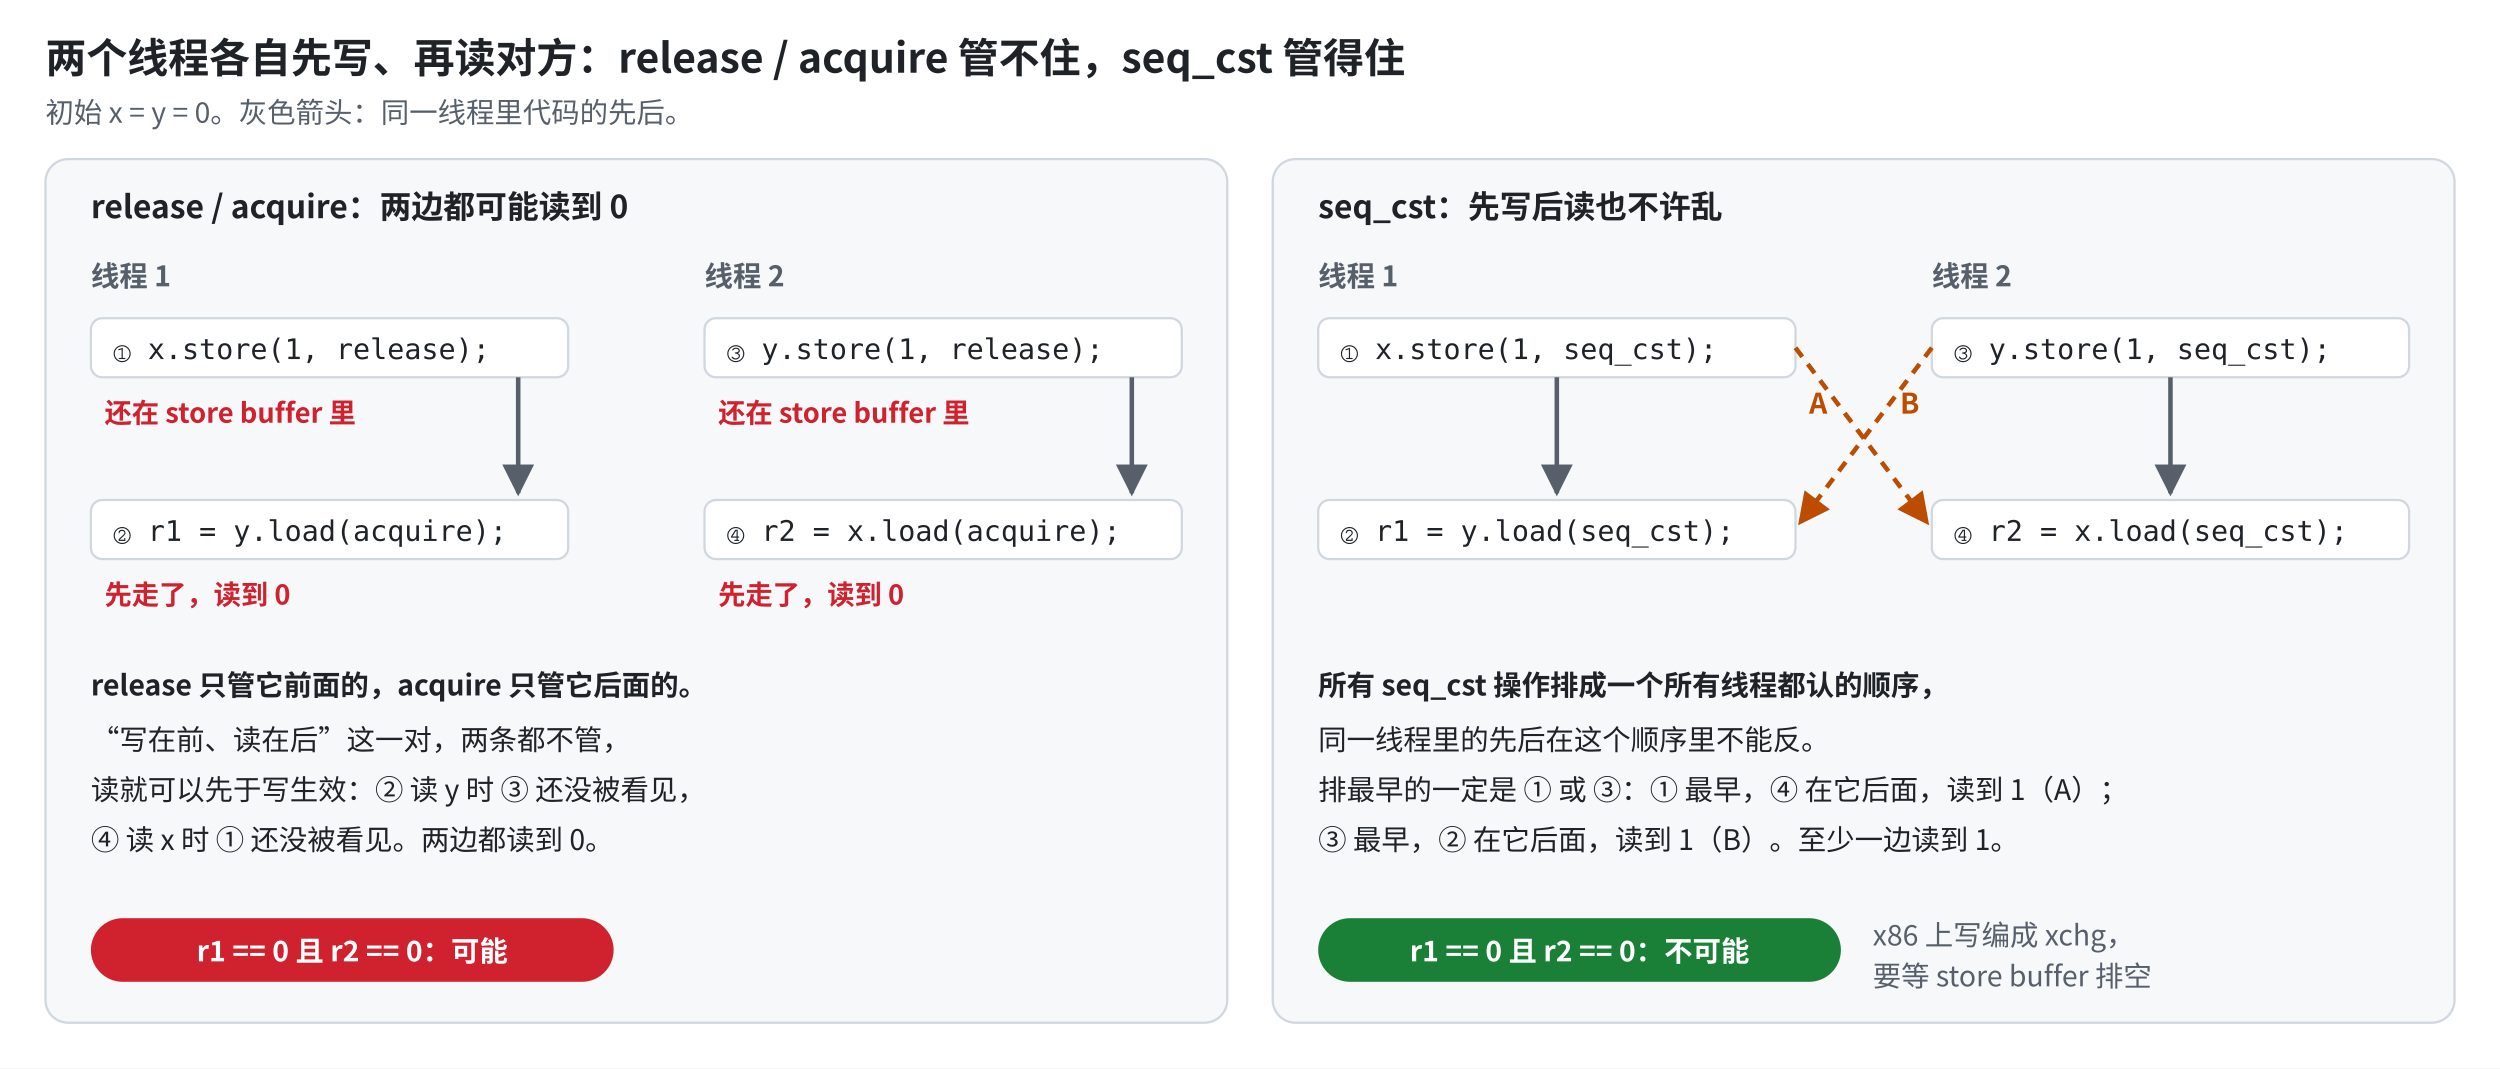
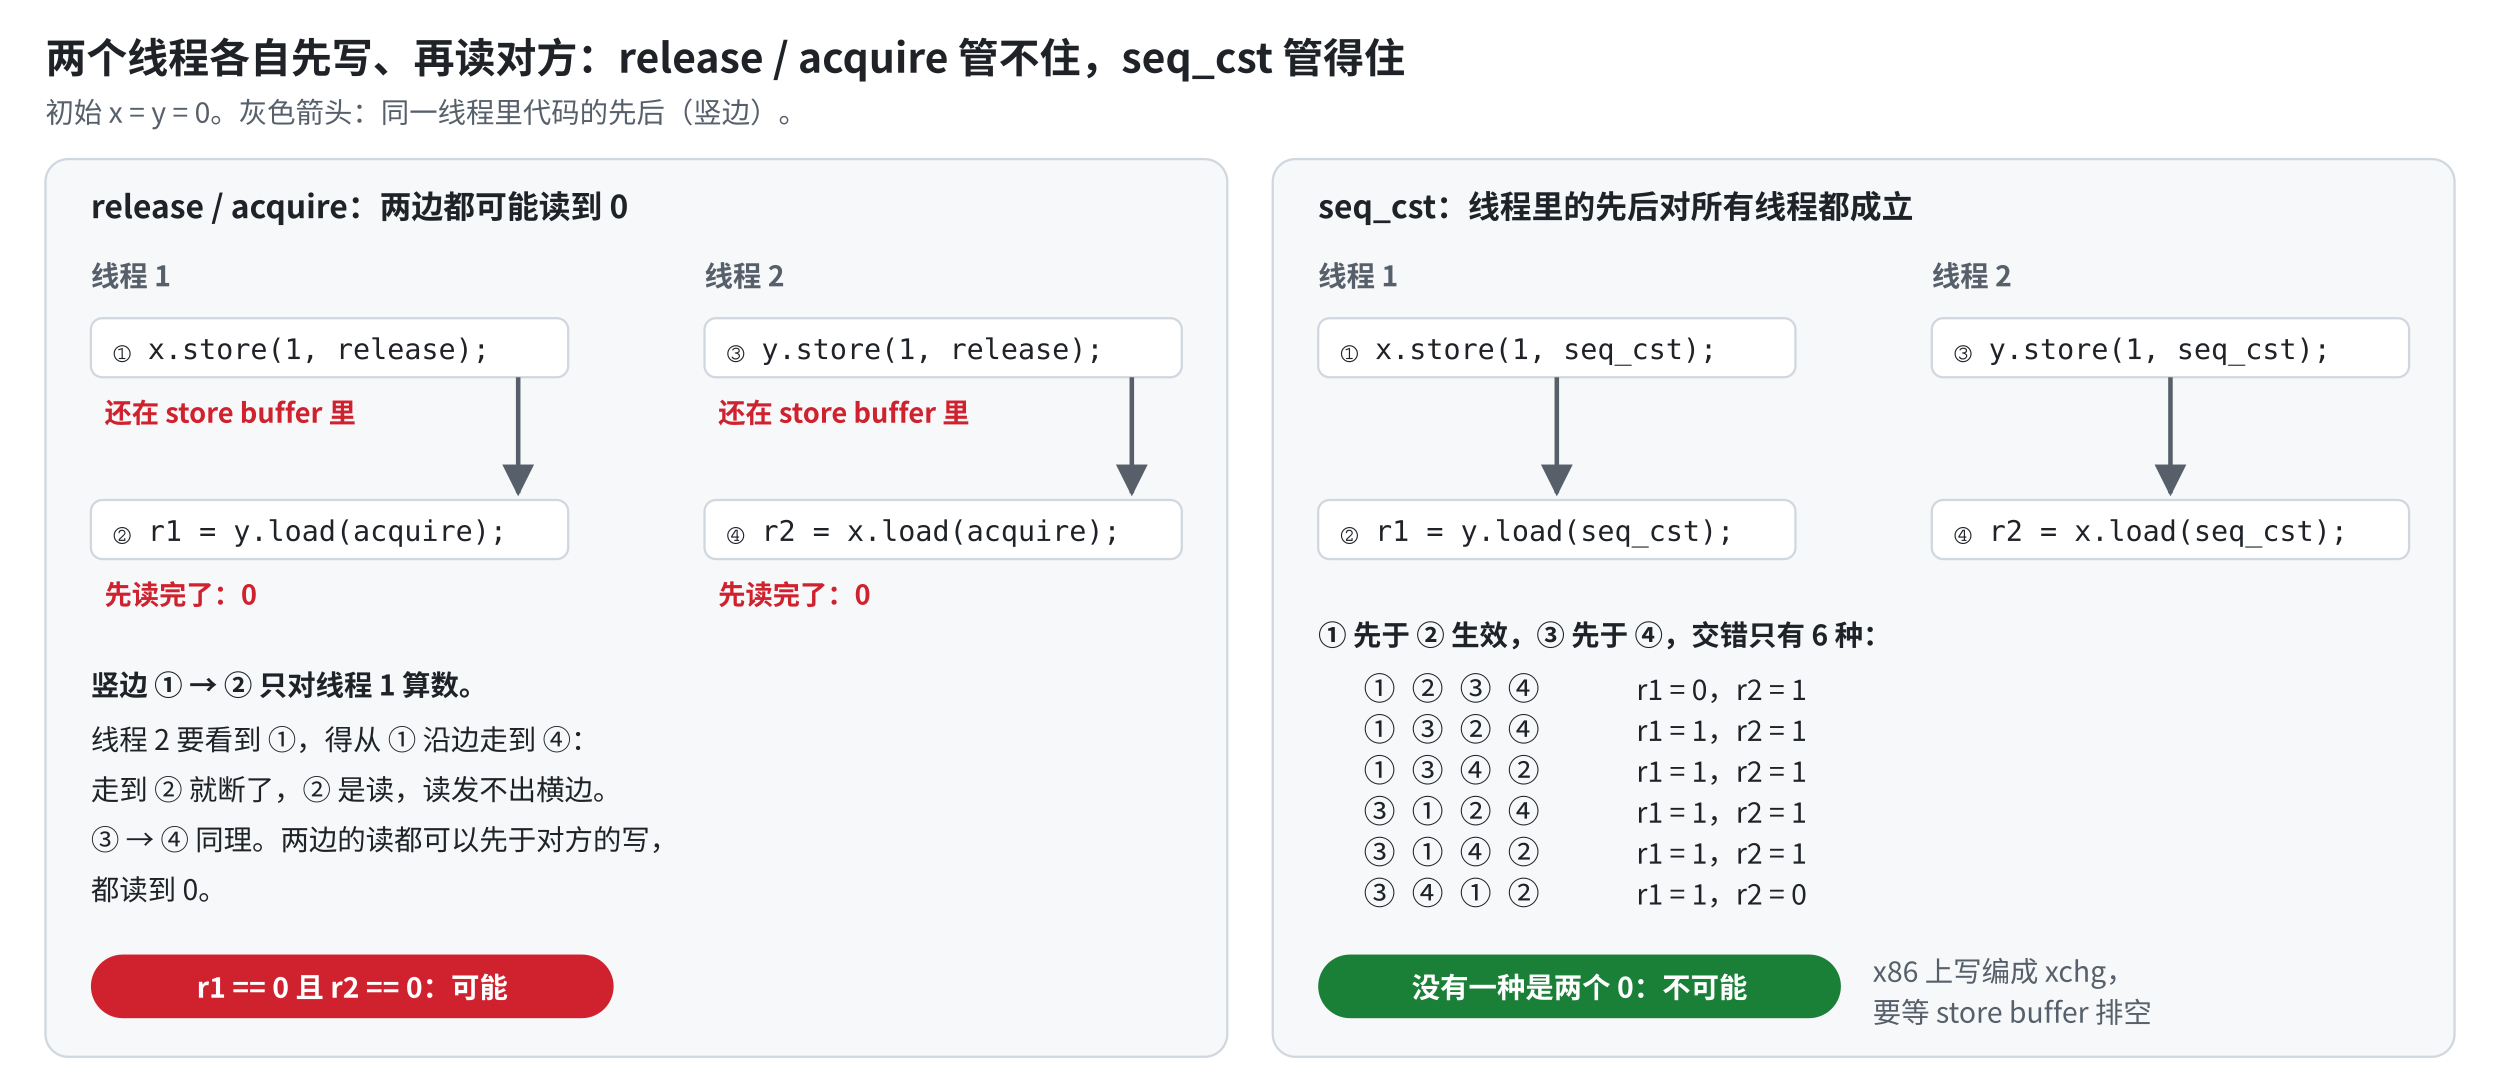
- <svg xmlns="http://www.w3.org/2000/svg" viewBox="0 0 1100 470" width="1100" height="470" font-family="PingFang SC, Microsoft YaHei, Noto Sans CJK SC, Segoe UI, Helvetica, Arial, sans-serif">
+ <svg xmlns="http://www.w3.org/2000/svg" viewBox="0 0 1100 480" width="1100" height="480" font-family="PingFang SC, Microsoft YaHei, Noto Sans CJK SC, Segoe UI, Helvetica, Arial, sans-serif">
  <defs>
    <marker id="ag" viewBox="0 0 10 10" refX="9" refY="5" markerWidth="7" markerHeight="7" orient="auto">
      <path d="M0,0 L10,5 L0,10 z" fill="#57606a" />
    </marker>
-     <marker id="ao" viewBox="0 0 10 10" refX="9" refY="5" markerWidth="7" markerHeight="7" orient="auto">
-       <path d="M0,0 L10,5 L0,10 z" fill="#bc4c00" />
-     </marker>
-     <style>.h{font-size:18px;font-weight:700;fill:#1f2328}.s{font-size:12.5px;fill:#57606a}.p{font-size:14px;font-weight:700;fill:#1f2328}.t{font-size:12.5px;font-weight:700;fill:#57606a}.c{font-family:ui-monospace,SFMono-Regular,Menlo,Consolas,monospace;font-size:12.5px;fill:#1f2328}.l{font-size:12.5px;fill:#1f2328}.lb{font-size:12.5px;font-weight:700;fill:#1f2328}.r{font-size:12px;font-weight:700;fill:#cf222e}.o{font-size:12.5px;font-weight:700;fill:#bc4c00}.bw{font-size:12.5px;font-weight:700;fill:#ffffff}</style>
+     <style>.h{font-size:18px;font-weight:700;fill:#1f2328}.s{font-size:12.5px;fill:#57606a}.p{font-size:14px;font-weight:700;fill:#1f2328}.t{font-size:12.5px;font-weight:700;fill:#57606a}.c{font-family:ui-monospace,SFMono-Regular,Menlo,Consolas,monospace;font-size:12.5px;fill:#1f2328}.l{font-size:12.5px;fill:#1f2328}.lb{font-size:12.5px;font-weight:700;fill:#1f2328}.r{font-size:12px;font-weight:700;fill:#cf222e}.bw{font-size:12.5px;font-weight:700;fill:#ffffff}.m{font-size:14px;letter-spacing:2px;fill:#1f2328}.g{font-size:12.5px;fill:#1a7f37}</style>
  </defs>
-   <rect x="0" y="0" width="1100" height="470" fill="#ffffff" />
+   <rect x="0" y="0" width="1100" height="480" fill="#ffffff" />
  <text class="h" x="20" y="32">两个线程各自先写、再读对方：release / acquire 管不住，seq_cst 管得住</text>
-   <text class="s" x="20" y="54">初始 x = y = 0。灰色箭头：同一线程里代码的先后。</text>
-   <rect x="20" y="70" width="520" height="380" rx="10" fill="#f6f8fa" stroke="#d0d7de" />
+   <text class="s" x="20" y="54">初始 x = y = 0。灰色箭头：同一线程里代码的先后（竖边）。</text>
+   <rect x="20" y="70" width="520" height="395" rx="10" fill="#f6f8fa" stroke="#d0d7de" />
  <text class="p" x="40" y="96">release / acquire：两边都可能读到 0</text>
  <text class="t" x="40" y="126">线程 1</text>
  <text class="t" x="310" y="126">线程 2</text>
  <rect x="40" y="140" width="210" height="26" rx="5" fill="#ffffff" stroke="#d0d7de" />
  <text class="c" x="50" y="158">① x.store(1, release);</text>
  <text class="r" x="46" y="186">还在 store buffer 里</text>
  <rect x="40" y="220" width="210" height="26" rx="5" fill="#ffffff" stroke="#d0d7de" />
  <text class="c" x="50" y="238">② r1 = y.load(acquire);</text>
-   <text class="r" x="46" y="266">先走了，读到 0</text>
+   <text class="r" x="46" y="266">先读完了：0</text>
  <rect x="310" y="140" width="210" height="26" rx="5" fill="#ffffff" stroke="#d0d7de" />
  <text class="c" x="320" y="158">③ y.store(1, release);</text>
  <text class="r" x="316" y="186">还在 store buffer 里</text>
  <rect x="310" y="220" width="210" height="26" rx="5" fill="#ffffff" stroke="#d0d7de" />
  <text class="c" x="320" y="238">④ r2 = x.load(acquire);</text>
-   <text class="r" x="316" y="266">先走了，读到 0</text>
+   <text class="r" x="316" y="266">先读完了：0</text>
  <line x1="228" y1="166" x2="228" y2="217" stroke="#57606a" stroke-width="2" marker-end="url(#ag)" />
  <line x1="498" y1="166" x2="498" y2="217" stroke="#57606a" stroke-width="2" marker-end="url(#ag)" />
-   <text class="lb" x="40" y="306">release 只管它前面的，acquire 只管它后面的。</text>
-   <text class="l" x="40" y="330">“写在前、读在后”这一对，两条都不管，</text>
-   <text class="l" x="40" y="352">读就可以先于写生效：② 读 y 时 ③ 还没被看见，</text>
-   <text class="l" x="40" y="374">④ 读 x 时 ① 还没被看见。两边都读到 0。</text>
-   <rect x="40" y="404" width="230" height="28" rx="14" fill="#cf222e" />
-   <text class="bw" x="155" y="423" text-anchor="middle">r1 == 0 且 r2 == 0：可能</text>
-   <rect x="560" y="70" width="520" height="380" rx="10" fill="#f6f8fa" stroke="#d0d7de" />
-   <text class="p" x="580" y="96">seq_cst：先写后读也不许乱</text>
+   <text class="lb" x="40" y="306">竖边 ① → ② 只对线程 1 算数。</text>
+   <text class="l" x="40" y="330">线程 2 要看到 ①，得从 ① 沿边走到 ④：</text>
+   <text class="l" x="40" y="352">走到 ② 就断了，② 是读，读发不出横边。</text>
+   <text class="l" x="40" y="374">③ → ④ 同理。两边的读都可以先于对方的写，</text>
+   <text class="l" x="40" y="396">都读到 0。</text>
+   <rect x="40" y="420" width="230" height="28" rx="14" fill="#cf222e" />
+   <text class="bw" x="155" y="439" text-anchor="middle">r1 == 0 且 r2 == 0：可能</text>
+   <rect x="560" y="70" width="520" height="395" rx="10" fill="#f6f8fa" stroke="#d0d7de" />
+   <text class="p" x="580" y="96">seq_cst：线程里的先后对所有线程都成立</text>
  <text class="t" x="580" y="126">线程 1</text>
  <text class="t" x="850" y="126">线程 2</text>
  <rect x="580" y="140" width="210" height="26" rx="5" fill="#ffffff" stroke="#d0d7de" />
  <text class="c" x="590" y="158">① x.store(1, seq_cst);</text>
  <rect x="580" y="220" width="210" height="26" rx="5" fill="#ffffff" stroke="#d0d7de" />
  <text class="c" x="590" y="238">② r1 = y.load(seq_cst);</text>
  <rect x="850" y="140" width="210" height="26" rx="5" fill="#ffffff" stroke="#d0d7de" />
  <text class="c" x="860" y="158">③ y.store(1, seq_cst);</text>
  <rect x="850" y="220" width="210" height="26" rx="5" fill="#ffffff" stroke="#d0d7de" />
  <text class="c" x="860" y="238">④ r2 = x.load(seq_cst);</text>
  <line x1="685" y1="166" x2="685" y2="217" stroke="#57606a" stroke-width="2" marker-end="url(#ag)" />
  <line x1="955" y1="166" x2="955" y2="217" stroke="#57606a" stroke-width="2" marker-end="url(#ag)" />
-   <line x1="790" y1="153" x2="848" y2="230" stroke="#bc4c00" stroke-width="2" stroke-dasharray="5 4" marker-end="url(#ao)" />
-   <line x1="850" y1="153" x2="792" y2="230" stroke="#bc4c00" stroke-width="2" stroke-dasharray="5 4" marker-end="url(#ao)" />
-   <text class="o" x="796" y="182">A</text>
-   <text class="o" x="836" y="182">B</text>
-   <text class="lb" x="580" y="306">所有 seq_cst 操作排成一个所有线程都认的顺序，</text>
-   <text class="l" x="580" y="330">同一线程里的先后在这个顺序里不能反。</text>
-   <text class="l" x="580" y="352">排最早的一定是 ① 或 ③：① 最早，④ 在它后面，读到 1（A）；</text>
-   <text class="l" x="580" y="374">③ 最早，② 在它后面，读到 1（B）。至少一边读到 1。</text>
-   <rect x="580" y="404" width="230" height="28" rx="14" fill="#1a7f37" />
-   <text class="bw" x="695" y="423" text-anchor="middle">r1 == 0 且 r2 == 0：不可能</text>
-   <text class="s" x="824" y="416">x86 上写编成 xchg，</text>
-   <text class="s" x="824" y="434">要等 store buffer 排空</text>
+   <text class="lb" x="580" y="284">① 先于 ② 生效，③ 先于 ④，交错只有 6 种：</text>
+   <text class="m" x="600" y="308">① ② ③ ④</text>
+   <text class="l" x="720" y="308">r1 = 0，r2 = 1</text>
+   <text class="m" x="600" y="326">① ③ ② ④</text>
+   <text class="l" x="720" y="326">r1 = 1，r2 = 1</text>
+   <text class="m" x="600" y="344">① ③ ④ ②</text>
+   <text class="l" x="720" y="344">r1 = 1，r2 = 1</text>
+   <text class="m" x="600" y="362">③ ① ② ④</text>
+   <text class="l" x="720" y="362">r1 = 1，r2 = 1</text>
+   <text class="m" x="600" y="380">③ ① ④ ②</text>
+   <text class="l" x="720" y="380">r1 = 1，r2 = 1</text>
+   <text class="m" x="600" y="398">③ ④ ① ②</text>
+   <text class="l" x="720" y="398">r1 = 1，r2 = 0</text>
+   <rect x="580" y="420" width="230" height="28" rx="14" fill="#1a7f37" />
+   <text class="bw" x="695" y="439" text-anchor="middle">没有一种是两个 0：不可能</text>
+   <text class="s" x="824" y="432">x86 上写编成 xchg，</text>
+   <text class="s" x="824" y="450">要等 store buffer 排空</text>
</svg>
